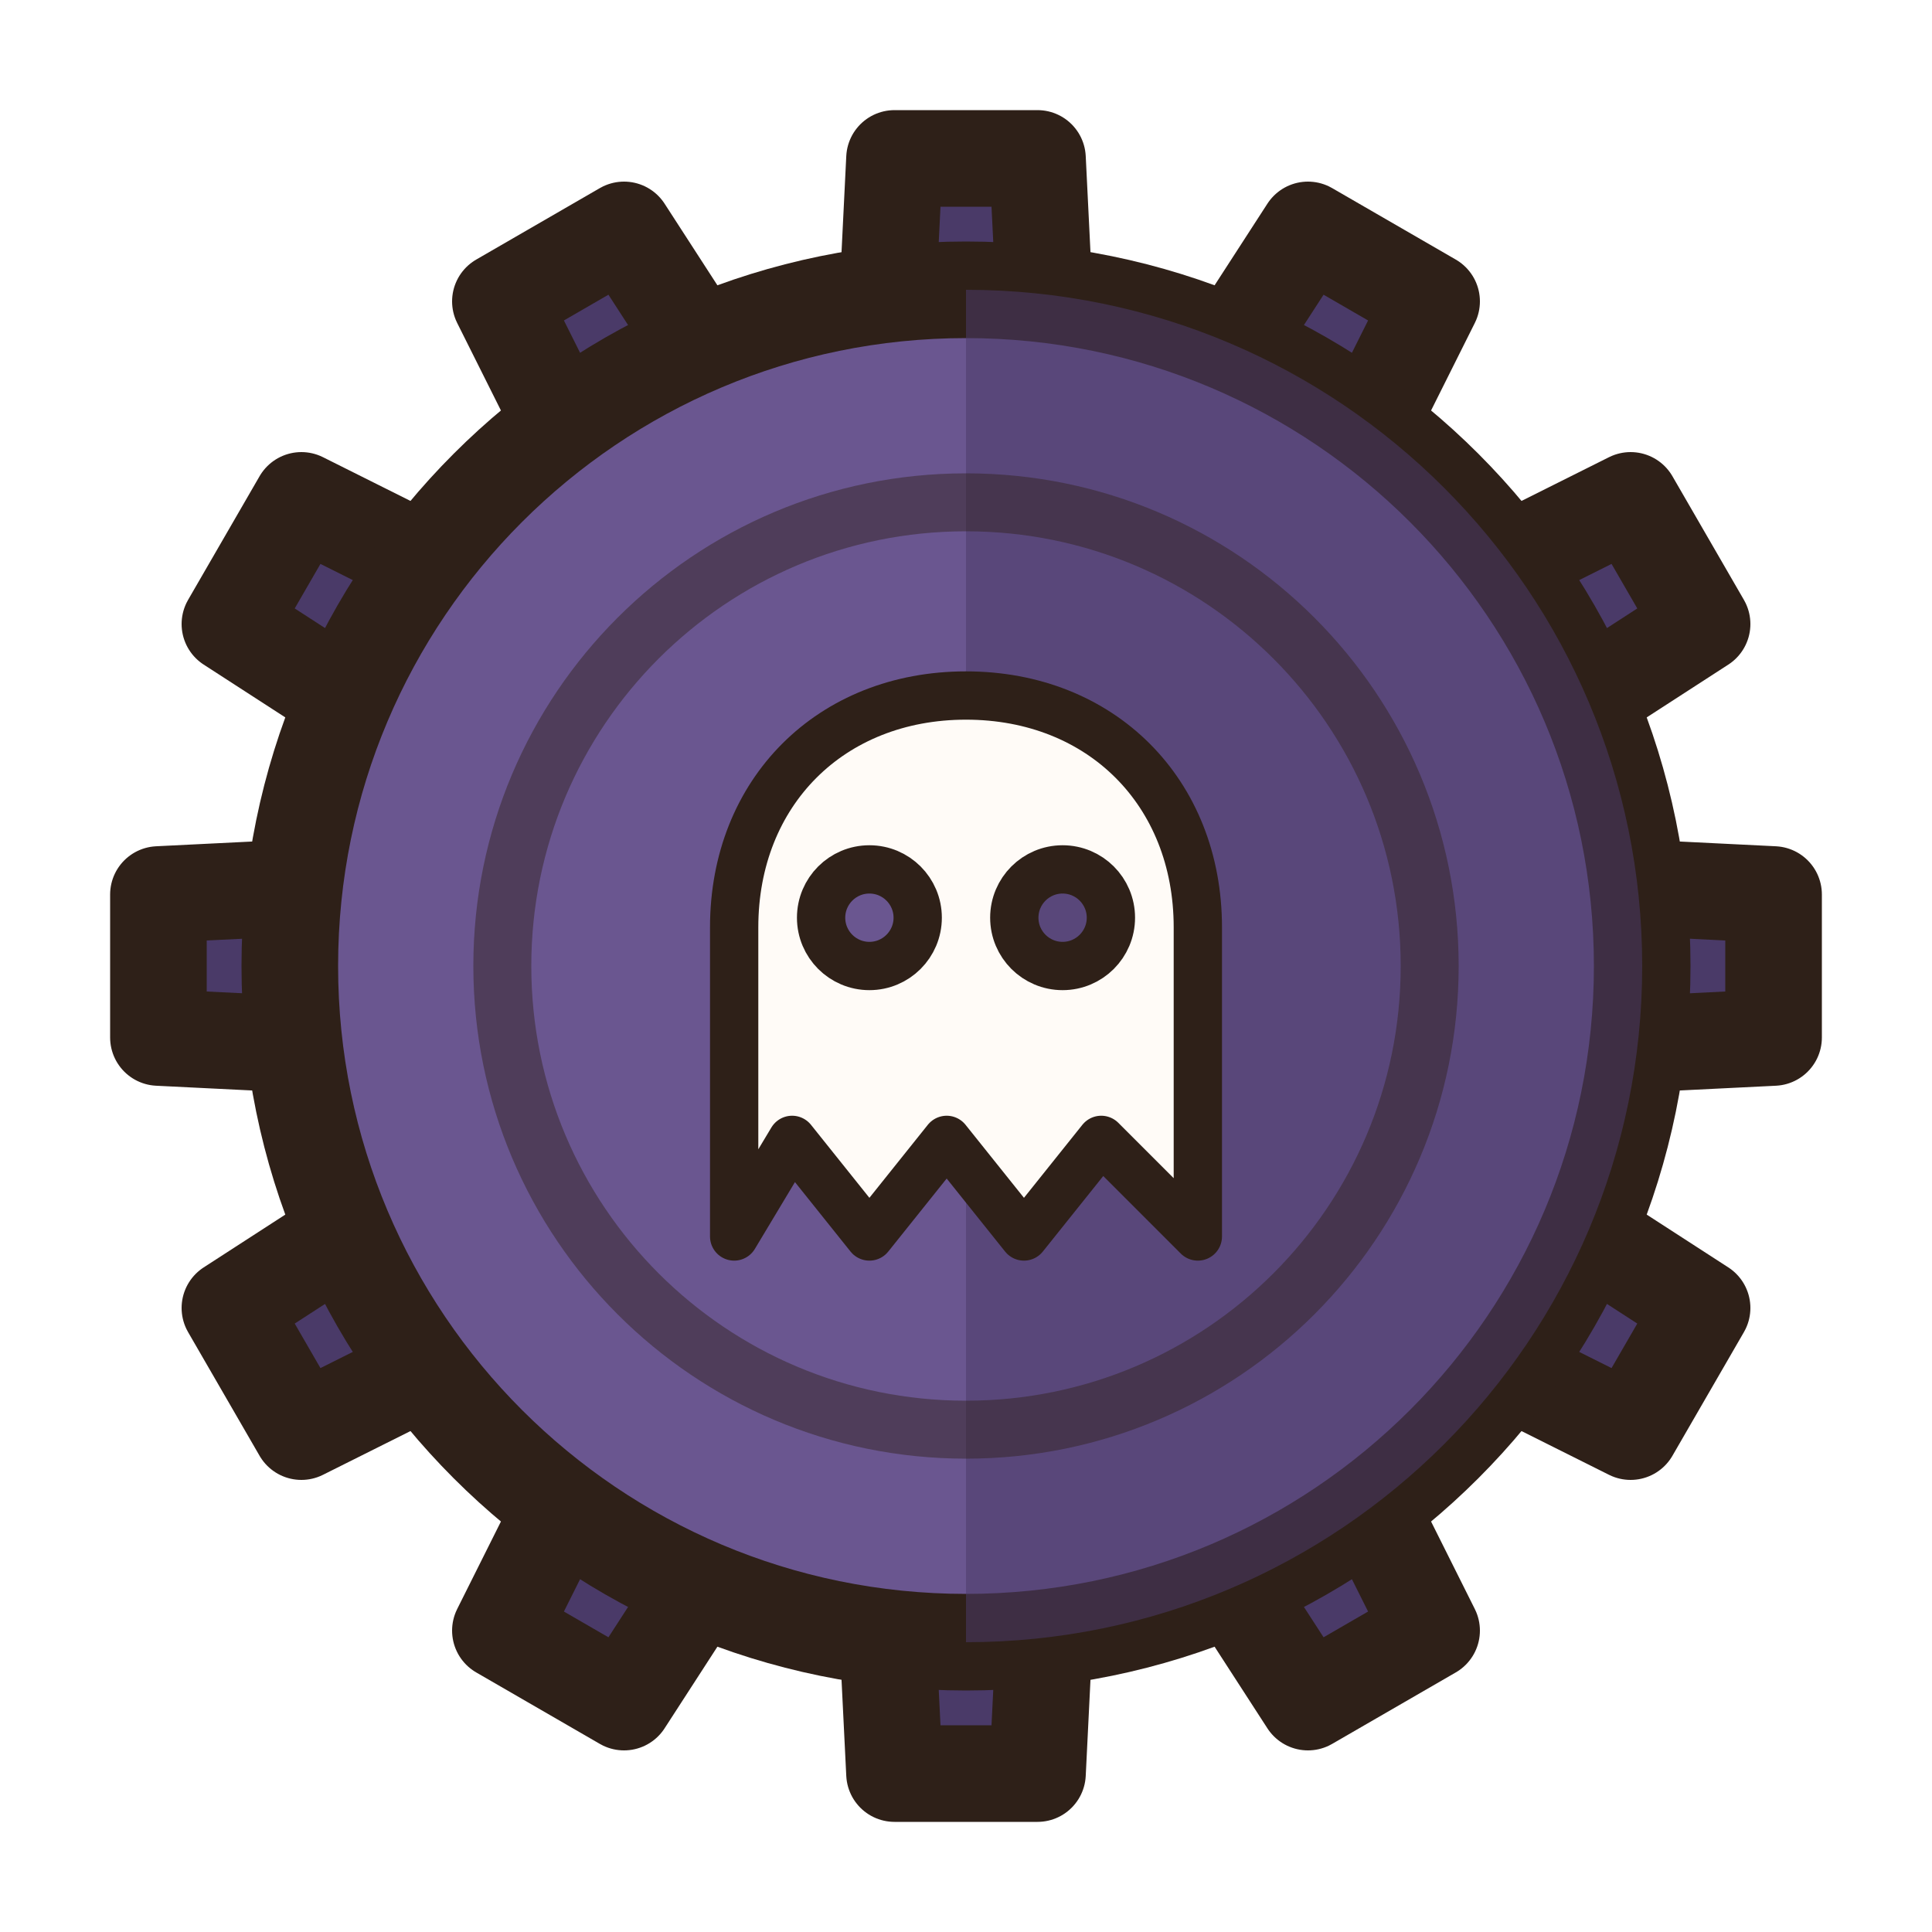
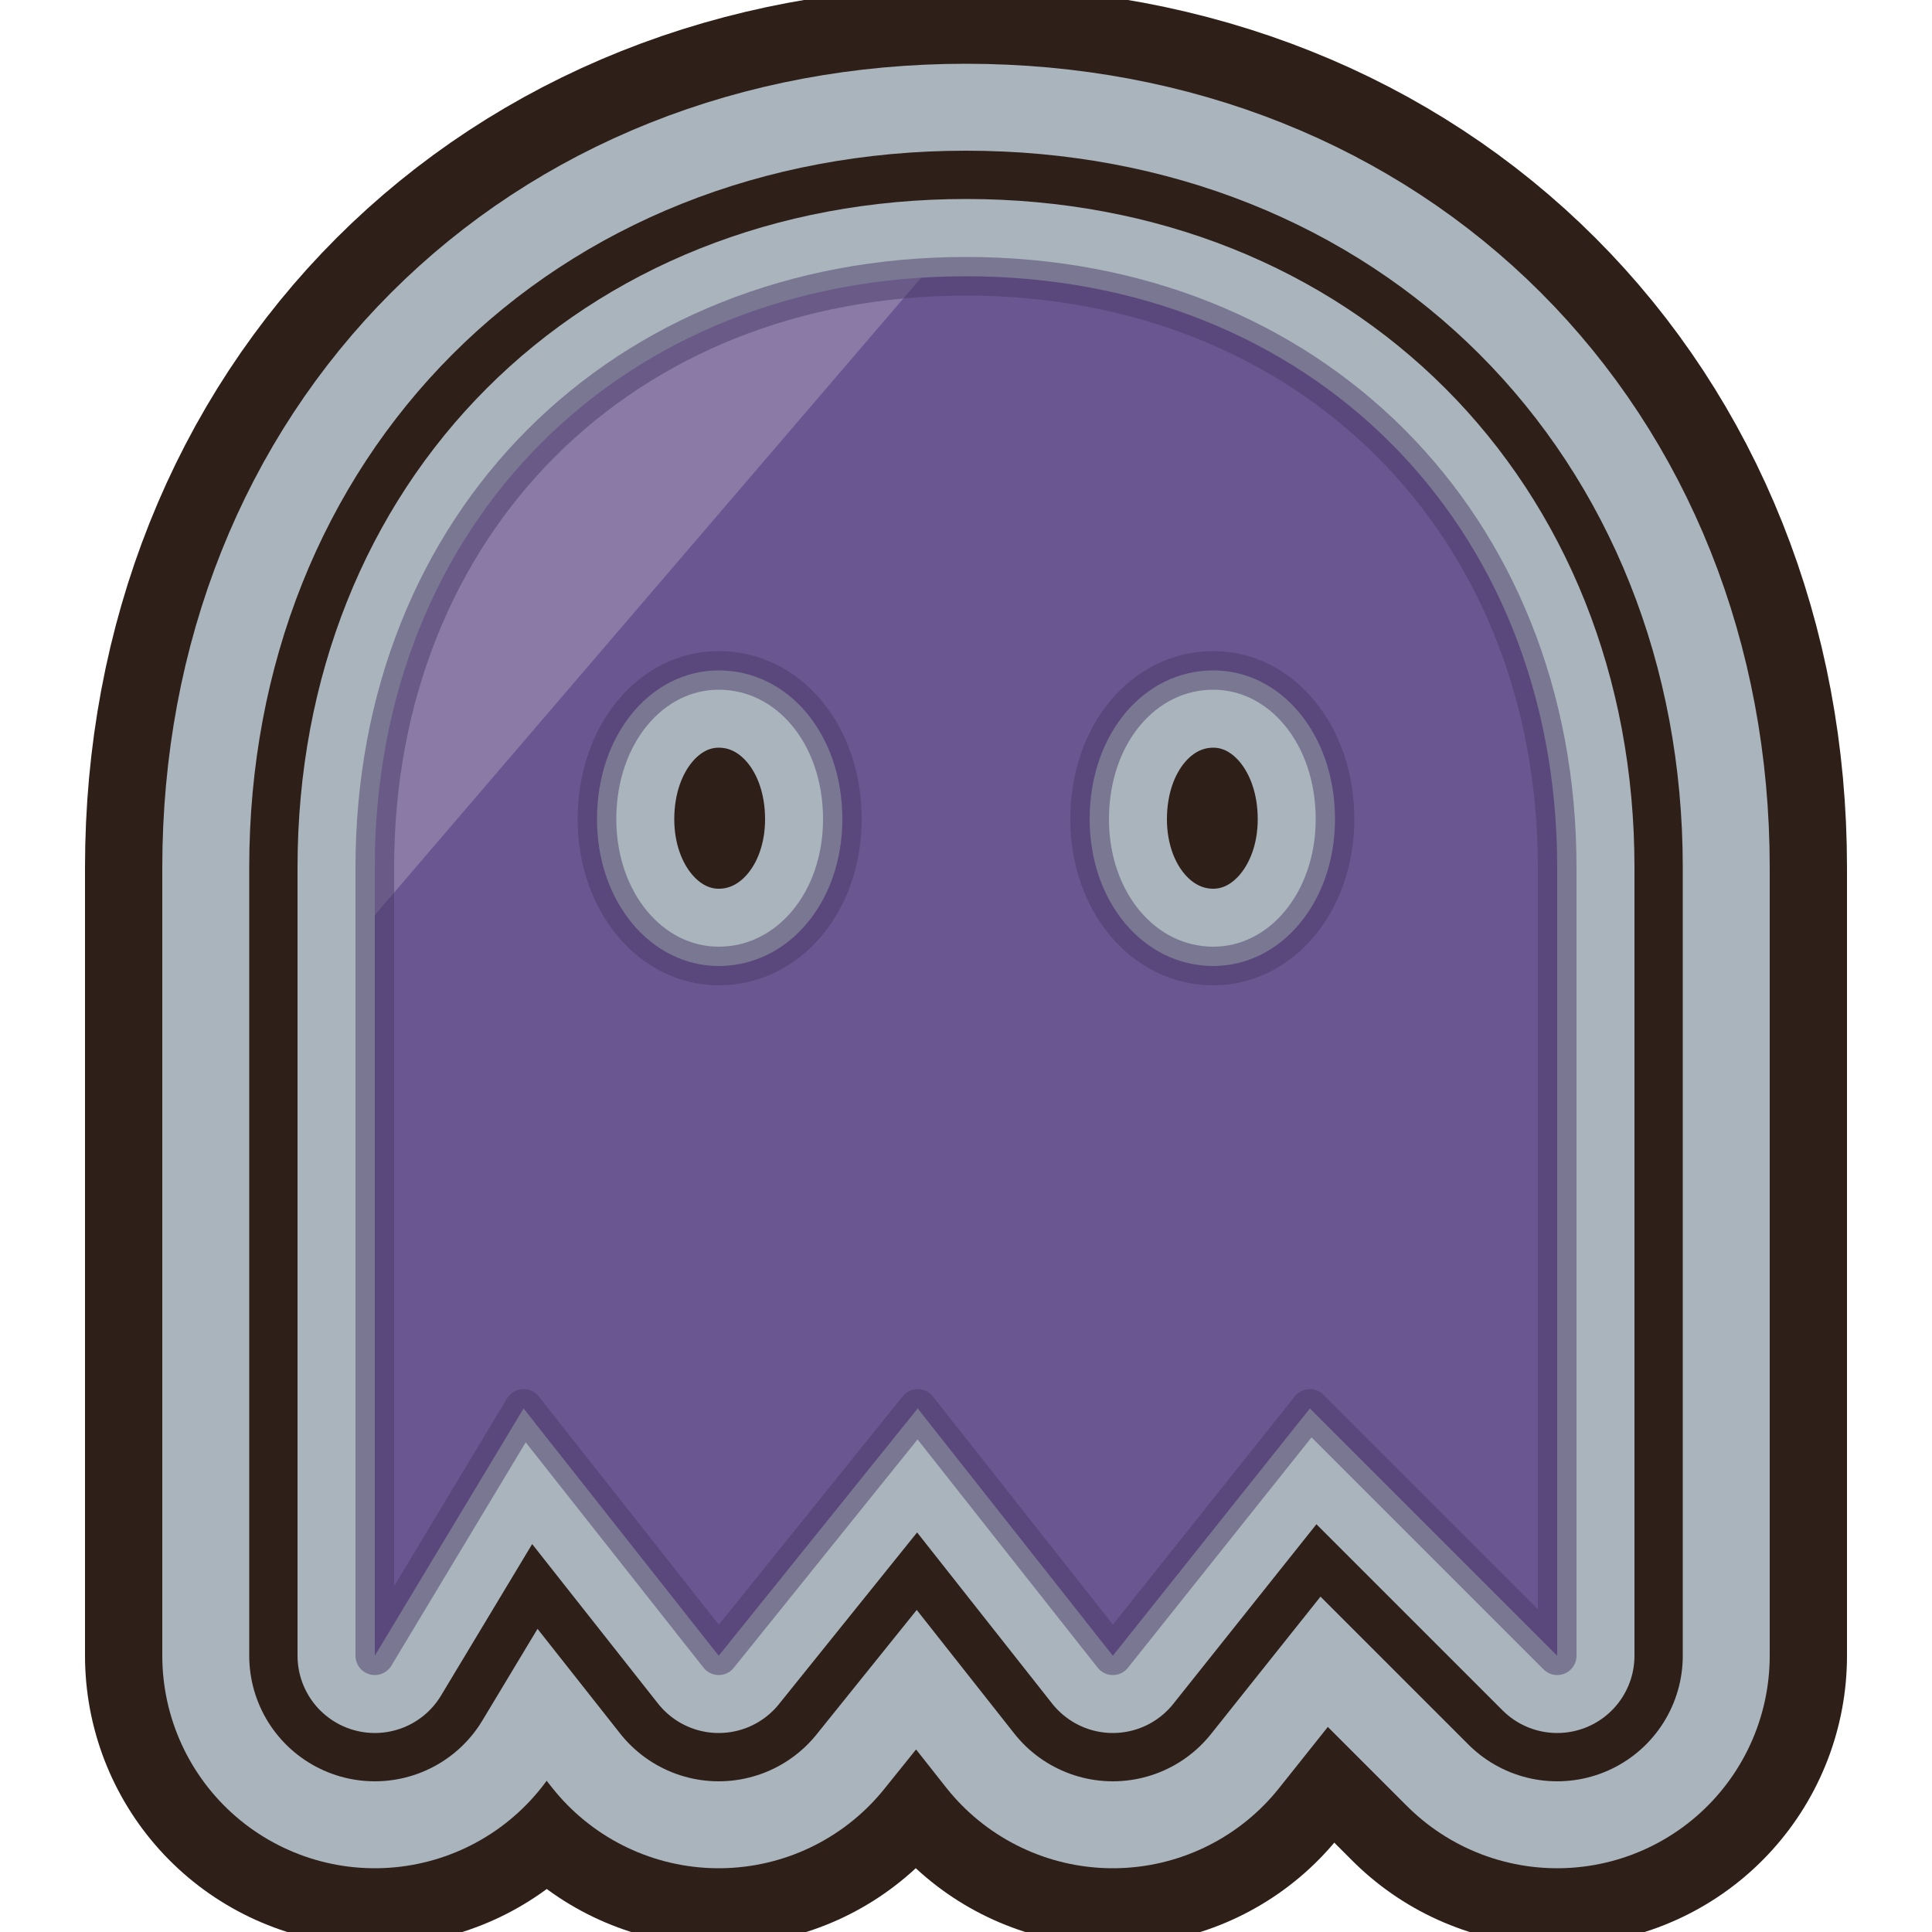
<svg xmlns="http://www.w3.org/2000/svg" viewBox="-50 -50 100 100" width="96" height="96" role="img" aria-label="Colosseum de Phenacit">
-   <g stroke="#2e2018" stroke-width="5" stroke-linejoin="round">
-     <path d="M33.7 -4.1L41.8 -3.7L41.8 3.7L33.7 4.1ZM31.3 13.3L38.1 17.7L34.4 24.1L27.2 20.5ZM20.5 27.2L24.1 34.4L17.7 38.1L13.3 31.3ZM4.1 33.7L3.7 41.8L-3.7 41.8L-4.1 33.7ZM-13.3 31.3L-17.7 38.1L-24.1 34.4L-20.5 27.2ZM-27.2 20.5L-34.4 24.1L-38.1 17.7L-31.3 13.3ZM-33.7 4.1L-41.8 3.7L-41.8 -3.7L-33.7 -4.1ZM-31.3 -13.3L-38.1 -17.7L-34.4 -24.1L-27.2 -20.5ZM-20.5 -27.2L-24.1 -34.4L-17.7 -38.1L-13.3 -31.3ZM-4.1 -33.7L-3.7 -41.8L3.7 -41.8L4.1 -33.7ZM13.3 -31.3L17.7 -38.1L24.1 -34.4L20.5 -27.2ZM27.2 -20.5L34.4 -24.1L38.1 -17.7L31.3 -13.3Z" fill="#4a3a68" />
-     <circle r="35" fill="#6a5690" />
-     <path d="M0-35A35 35 0 0 1 0 35Z" fill="#4a3a68" opacity=".55" stroke="none" />
-     <circle r="24" fill="none" stroke="#2e2018" stroke-width="3" opacity=".45" />
-   </g>
-   <g fill="#fffbf7" stroke="#2e2018" stroke-width="2.5" stroke-linejoin="round" stroke-linecap="round" fill-rule="evenodd">
-     <path d="M0-14C7-14 12-9 12-2V14L7 9 3 14-1 9-5 14-9 9-12 14V-2C-12-9-7-14 0-14ZM-5-5A2.5 2.5 0 1 0-5 0 2.5 2.5 0 1 0-5-5ZM5-5A2.5 2.5 0 1 0 5 0 2.5 2.5 0 1 0 5-5Z" />
-   </g>
+   <path d="M0.0-35.7C17.8-35.7 30.6-22.9 30.6-5.1V35.7L17.8 22.9 7.6 35.7-2.5 22.9-12.8 35.7-22.9 22.9-30.6 35.7V-5.1C-30.6-22.9-17.8-35.7 0.0-35.7ZM-12.8-15.3C-9.2-15.3-6.4-12.0-6.4-7.6-6.4-3.3-9.2 0.0-12.8 0.0-16.3 0.0-19.1-3.3-19.1-7.6-19.1-12.0-16.3-15.3-12.8-15.3ZM12.8-15.3C16.3-15.3 19.1-12.0 19.1-7.6 19.1-3.3 16.3 0.0 12.8 0.0 9.2 0.0 6.4-3.3 6.4-7.6 6.4-12.0 9.2-15.3 12.8-15.3Z" fill="none" stroke="#2e2018" stroke-width="30" stroke-linejoin="round" />
+   <path d="M0.0-35.7C17.8-35.7 30.6-22.9 30.6-5.1V35.7L17.8 22.9 7.6 35.7-2.5 22.9-12.8 35.7-22.9 22.9-30.6 35.7V-5.1C-30.6-22.9-17.8-35.7 0.0-35.7ZM-12.8-15.3C-9.2-15.3-6.4-12.0-6.4-7.6-6.4-3.3-9.2 0.0-12.8 0.0-16.3 0.0-19.1-3.3-19.1-7.6-19.1-12.0-16.3-15.3-12.8-15.3ZM12.8-15.3C16.3-15.3 19.1-12.0 19.1-7.6 19.1-3.3 16.3 0.0 12.8 0.0 9.2 0.0 6.4-3.3 6.4-7.6 6.4-12.0 9.2-15.3 12.8-15.3Z" fill="none" stroke="#aab4bd" stroke-width="22" stroke-linejoin="round" />
+   <path d="M0.0-35.7C17.8-35.7 30.6-22.9 30.6-5.1V35.7L17.8 22.9 7.6 35.7-2.5 22.9-12.8 35.7-22.9 22.9-30.6 35.7V-5.1C-30.6-22.9-17.8-35.7 0.0-35.7ZM-12.8-15.3C-9.2-15.3-6.4-12.0-6.4-7.6-6.4-3.3-9.2 0.0-12.8 0.0-16.3 0.0-19.1-3.3-19.1-7.6-19.1-12.0-16.3-15.3-12.8-15.3ZM12.8-15.3C16.3-15.3 19.1-12.0 19.1-7.6 19.1-3.3 16.3 0.0 12.8 0.0 9.2 0.0 6.4-3.3 6.4-7.6 6.4-12.0 9.2-15.3 12.8-15.3Z" fill="none" stroke="#2e2018" stroke-width="13" stroke-linejoin="round" />
+   <path d="M0.0-35.7C17.8-35.7 30.6-22.9 30.6-5.1V35.7L17.8 22.9 7.6 35.7-2.5 22.9-12.8 35.7-22.9 22.9-30.6 35.7V-5.1C-30.6-22.9-17.8-35.7 0.0-35.7ZM-12.8-15.3C-9.2-15.3-6.4-12.0-6.4-7.6-6.4-3.3-9.2 0.0-12.8 0.0-16.3 0.0-19.1-3.3-19.1-7.6-19.1-12.0-16.3-15.3-12.8-15.3ZM12.8-15.3C16.3-15.3 19.1-12.0 19.1-7.6 19.1-3.3 16.3 0.0 12.8 0.0 9.2 0.0 6.4-3.3 6.4-7.6 6.4-12.0 9.2-15.3 12.8-15.3Z" fill="none" stroke="#aab4bd" stroke-width="8" stroke-linejoin="round" />
+   <path d="M0.0-35.7C17.8-35.7 30.6-22.9 30.6-5.1V35.7L17.8 22.9 7.6 35.7-2.5 22.9-12.8 35.7-22.9 22.9-30.6 35.7V-5.1C-30.6-22.9-17.8-35.7 0.0-35.7ZM-12.8-15.3C-9.2-15.3-6.4-12.0-6.4-7.6-6.4-3.3-9.2 0.0-12.8 0.0-16.3 0.0-19.1-3.3-19.1-7.6-19.1-12.0-16.3-15.3-12.8-15.3ZM12.8-15.3C16.3-15.3 19.1-12.0 19.1-7.6 19.1-3.3 16.3 0.0 12.8 0.0 9.2 0.0 6.4-3.3 6.4-7.6 6.4-12.0 9.2-15.3 12.8-15.3Z" fill="#6a5690" fill-rule="evenodd" />
+   <clipPath id="r-colosseum-phenacit">
+     <path d="M0.0-35.7C17.8-35.7 30.6-22.9 30.6-5.1V35.7L17.8 22.9 7.6 35.7-2.5 22.9-12.8 35.7-22.9 22.9-30.6 35.7V-5.1C-30.6-22.9-17.8-35.7 0.0-35.7ZM-12.8-15.3C-9.2-15.3-6.4-12.0-6.4-7.6-6.4-3.3-9.2 0.0-12.8 0.0-16.3 0.0-19.1-3.3-19.1-7.6-19.1-12.0-16.3-15.3-12.8-15.3ZM12.8-15.3C16.3-15.3 19.1-12.0 19.1-7.6 19.1-3.3 16.3 0.0 12.8 0.0 9.2 0.0 6.4-3.3 6.4-7.6 6.4-12.0 9.2-15.3 12.8-15.3Z" />
+   </clipPath>
+   <path d="M-50-50H10L-50 20Z" fill="#fffbf7" opacity=".22" clip-path="url(#r-colosseum-phenacit)" />
+   <path d="M0.0-35.7C17.8-35.7 30.6-22.9 30.6-5.1V35.7L17.8 22.9 7.6 35.7-2.5 22.9-12.8 35.7-22.9 22.9-30.6 35.7V-5.1C-30.6-22.9-17.8-35.7 0.0-35.7ZM-12.8-15.3C-9.2-15.3-6.4-12.0-6.4-7.6-6.4-3.3-9.2 0.0-12.8 0.0-16.3 0.0-19.1-3.3-19.1-7.6-19.1-12.0-16.3-15.3-12.8-15.3ZM12.8-15.3C16.3-15.3 19.1-12.0 19.1-7.6 19.1-3.3 16.3 0.0 12.8 0.0 9.2 0.0 6.4-3.3 6.4-7.6 6.4-12.0 9.2-15.3 12.8-15.3Z" fill="none" stroke="#4a3a68" stroke-width="2" stroke-linejoin="round" fill-rule="evenodd" opacity=".5" />
</svg>
